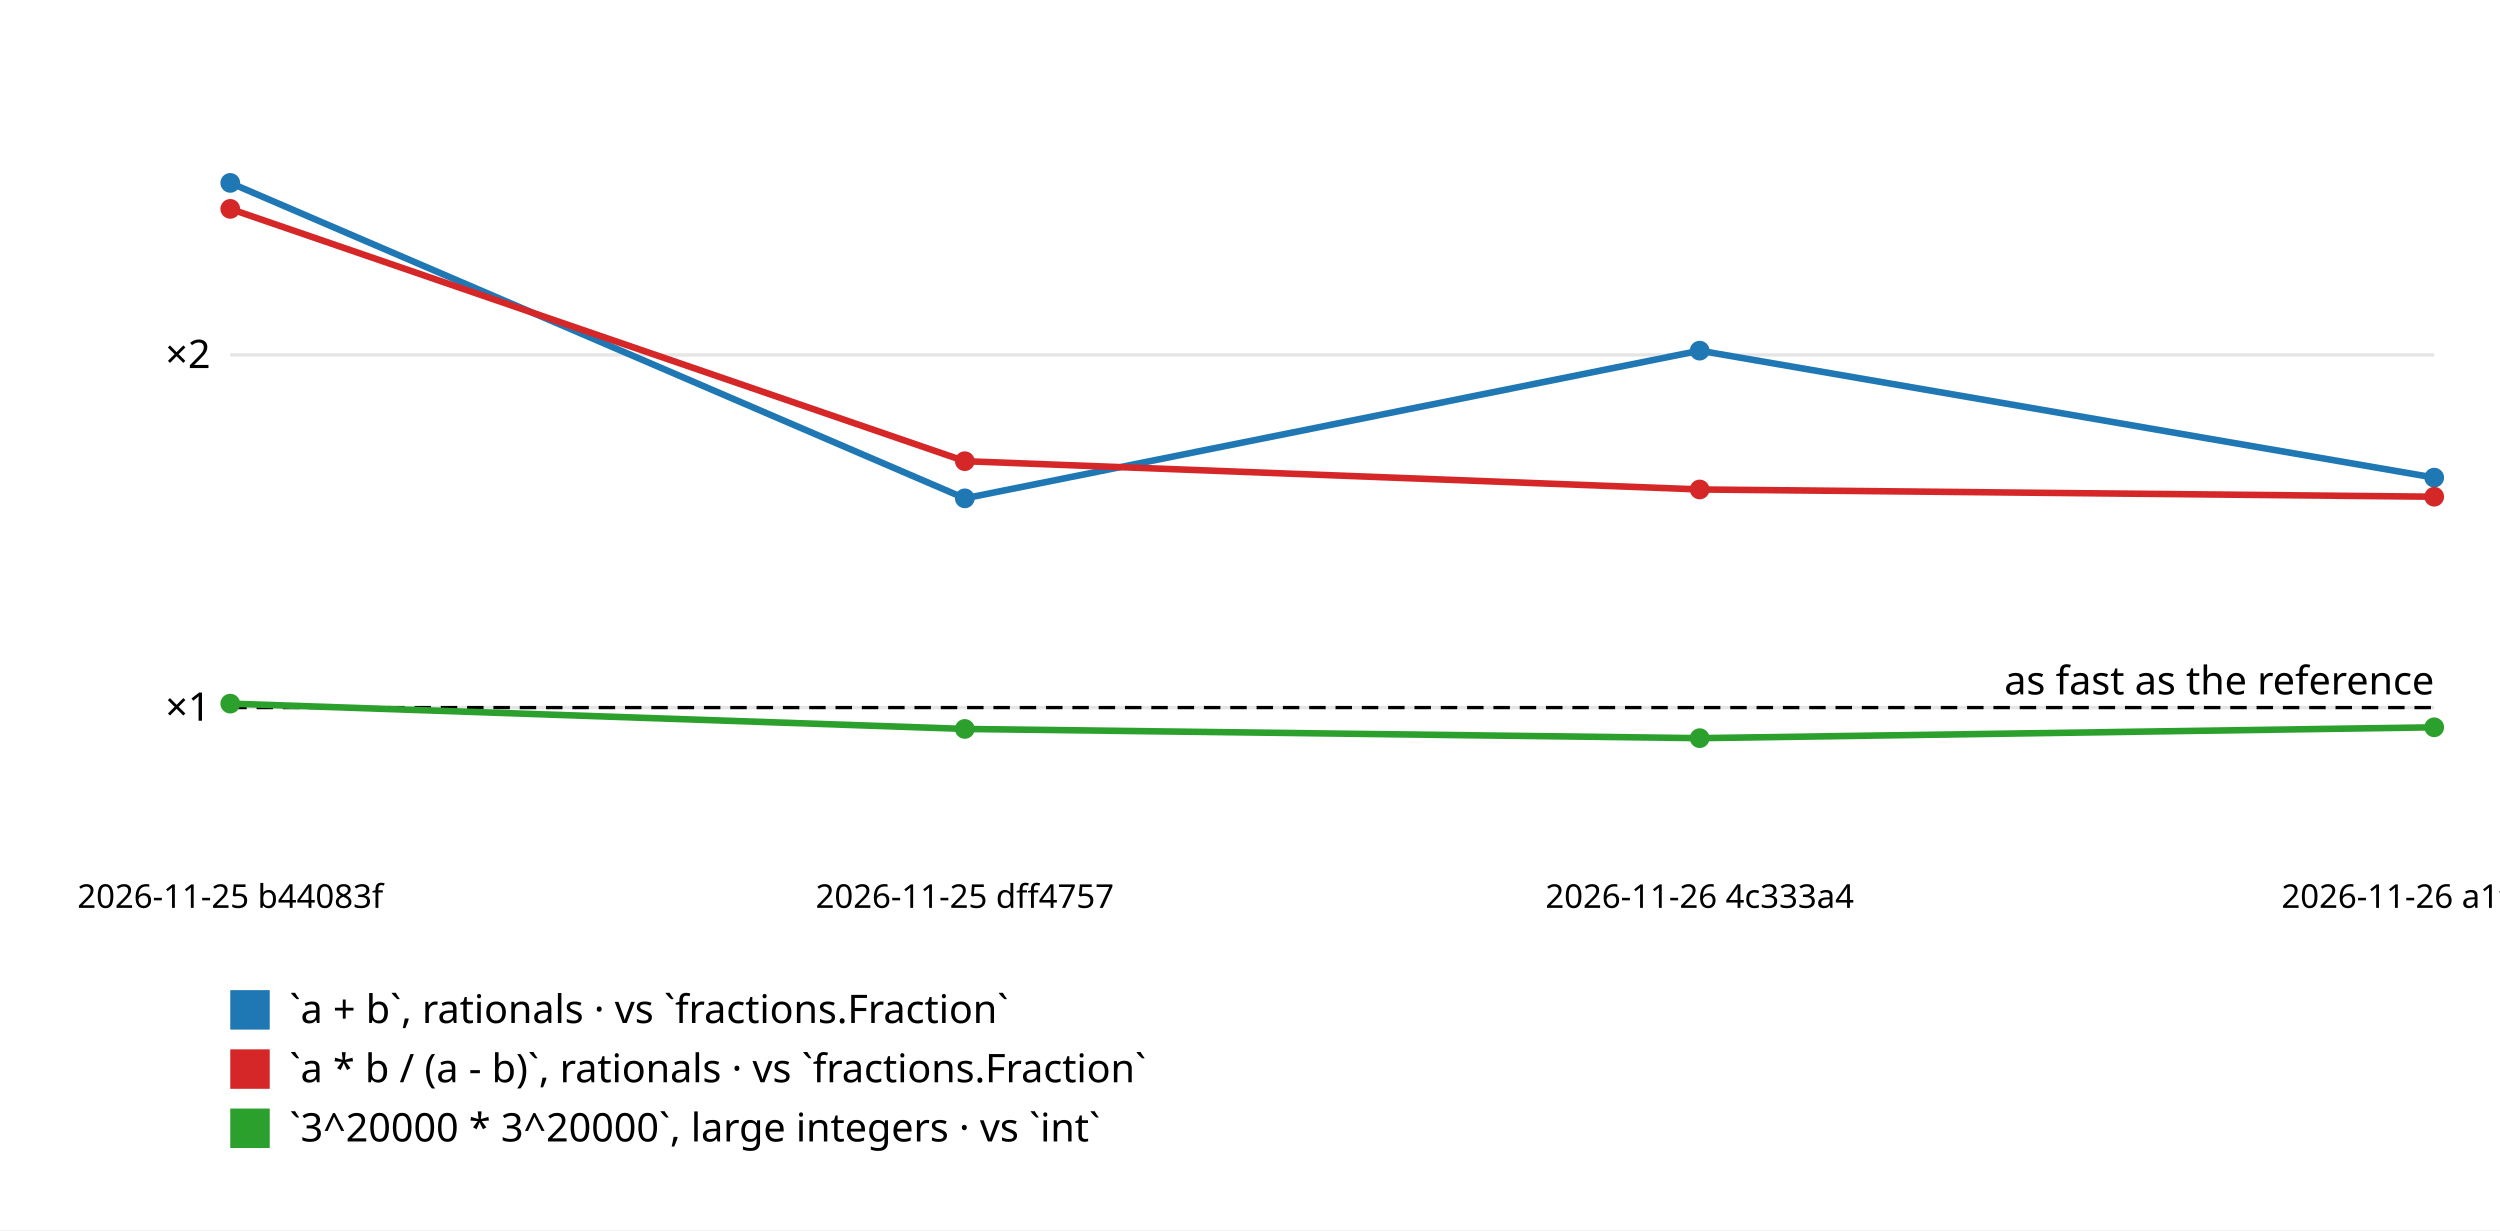
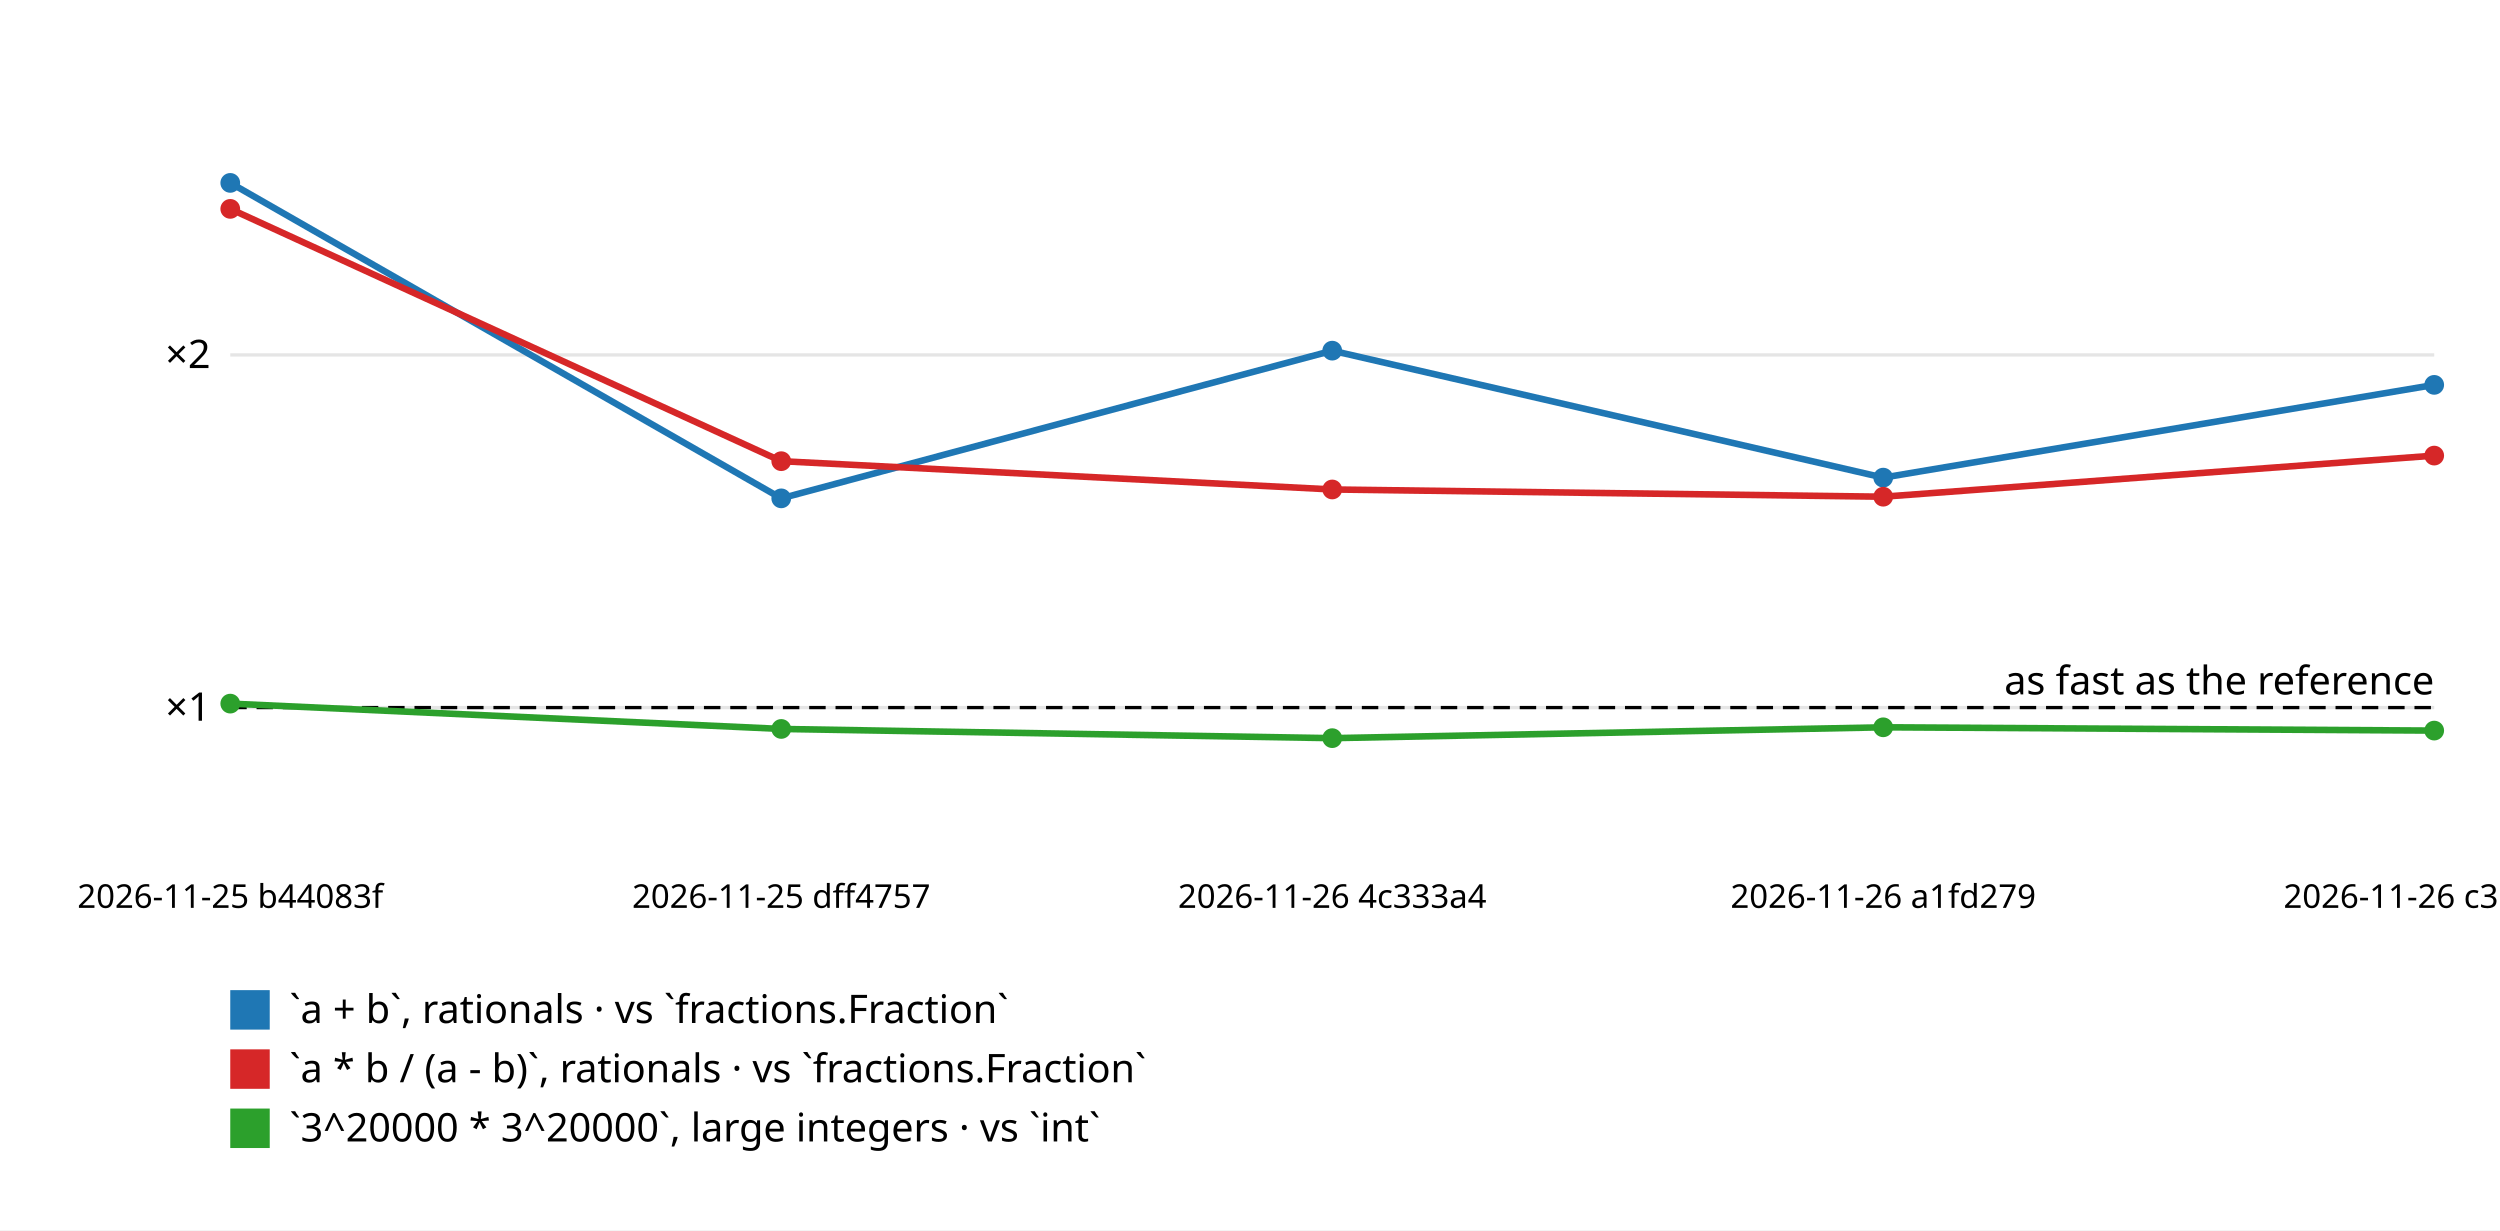
<svg xmlns="http://www.w3.org/2000/svg" width="760" height="374" font-family="sans-serif" font-size="12">
  <rect width="760" height="374" fill="white" />
  <line x1="70" x2="740" y1="215.1" y2="215.1" stroke="#e5e5e5" />
  <text x="64" y="219.1" text-anchor="end">×1</text>
  <line x1="70" x2="740" y1="107.9" y2="107.9" stroke="#e5e5e5" />
  <text x="64" y="111.9" text-anchor="end">×2</text>
  <line x1="70" x2="740" y1="215.1" y2="215.1" stroke="black" stroke-dasharray="5 3" />
  <text x="740" y="211.1" text-anchor="end">as fast as the reference</text>
  <text x="70.0" y="276" text-anchor="middle" font-size="10">2026-11-25 b44083f</text>
-   <text x="293.3" y="276" text-anchor="middle" font-size="10">2026-11-25 dff4757</text>
-   <text x="516.7" y="276" text-anchor="middle" font-size="10">2026-11-26 4c333a4</text>
-   <text x="740.0" y="276" text-anchor="middle" font-size="10">2026-11-26 a1fd279</text>
-   <polyline points="70.0,55.6 293.3,151.5 516.7,106.6 740.0,145.2" fill="none" stroke="#1f77b4" stroke-width="2" />
+   <text x="237.5" y="276" text-anchor="middle" font-size="10">2026-11-25 dff4757</text>
+   <text x="405.0" y="276" text-anchor="middle" font-size="10">2026-11-26 4c333a4</text>
+   <text x="572.5" y="276" text-anchor="middle" font-size="10">2026-11-26 a1fd279</text>
+   <text x="740.0" y="276" text-anchor="middle" font-size="10">2026-11-26 c362f30</text>
+   <polyline points="70.0,55.6 237.5,151.5 405.0,106.6 572.5,145.2 740.0,117.0" fill="none" stroke="#1f77b4" stroke-width="2" />
  <circle cx="70.0" cy="55.6" r="3" fill="#1f77b4" />
-   <circle cx="293.3" cy="151.5" r="3" fill="#1f77b4" />
-   <circle cx="516.7" cy="106.6" r="3" fill="#1f77b4" />
-   <circle cx="740.0" cy="145.2" r="3" fill="#1f77b4" />
+   <circle cx="237.5" cy="151.5" r="3" fill="#1f77b4" />
+   <circle cx="405.0" cy="106.6" r="3" fill="#1f77b4" />
+   <circle cx="572.5" cy="145.2" r="3" fill="#1f77b4" />
+   <circle cx="740.0" cy="117.0" r="3" fill="#1f77b4" />
  <rect x="70" y="301" width="12" height="12" fill="#1f77b4" />
  <text x="88" y="311">`a + b`, rationals · vs `fractions.Fraction`</text>
-   <polyline points="70.0,63.5 293.3,140.2 516.7,148.8 740.0,151.0" fill="none" stroke="#d62728" stroke-width="2" />
+   <polyline points="70.0,63.5 237.5,140.2 405.0,148.8 572.5,151.0 740.0,138.5" fill="none" stroke="#d62728" stroke-width="2" />
  <circle cx="70.0" cy="63.5" r="3" fill="#d62728" />
-   <circle cx="293.3" cy="140.2" r="3" fill="#d62728" />
-   <circle cx="516.7" cy="148.8" r="3" fill="#d62728" />
-   <circle cx="740.0" cy="151.0" r="3" fill="#d62728" />
+   <circle cx="237.5" cy="140.2" r="3" fill="#d62728" />
+   <circle cx="405.0" cy="148.8" r="3" fill="#d62728" />
+   <circle cx="572.5" cy="151.0" r="3" fill="#d62728" />
+   <circle cx="740.0" cy="138.5" r="3" fill="#d62728" />
  <rect x="70" y="319" width="12" height="12" fill="#d62728" />
  <text x="88" y="329">`a * b / (a - b)`, rationals · vs `fractions.Fraction`</text>
-   <polyline points="70.0,213.9 293.3,221.6 516.7,224.4 740.0,221.1" fill="none" stroke="#2ca02c" stroke-width="2" />
+   <polyline points="70.0,213.9 237.5,221.6 405.0,224.4 572.5,221.1 740.0,222.1" fill="none" stroke="#2ca02c" stroke-width="2" />
  <circle cx="70.0" cy="213.9" r="3" fill="#2ca02c" />
-   <circle cx="293.3" cy="221.6" r="3" fill="#2ca02c" />
-   <circle cx="516.7" cy="224.4" r="3" fill="#2ca02c" />
-   <circle cx="740.0" cy="221.1" r="3" fill="#2ca02c" />
+   <circle cx="237.5" cy="221.6" r="3" fill="#2ca02c" />
+   <circle cx="405.0" cy="224.4" r="3" fill="#2ca02c" />
+   <circle cx="572.5" cy="221.1" r="3" fill="#2ca02c" />
+   <circle cx="740.0" cy="222.1" r="3" fill="#2ca02c" />
  <rect x="70" y="337" width="12" height="12" fill="#2ca02c" />
  <text x="88" y="347">`3^20000 * 3^20000`, large integers · vs `int`</text>
</svg>
